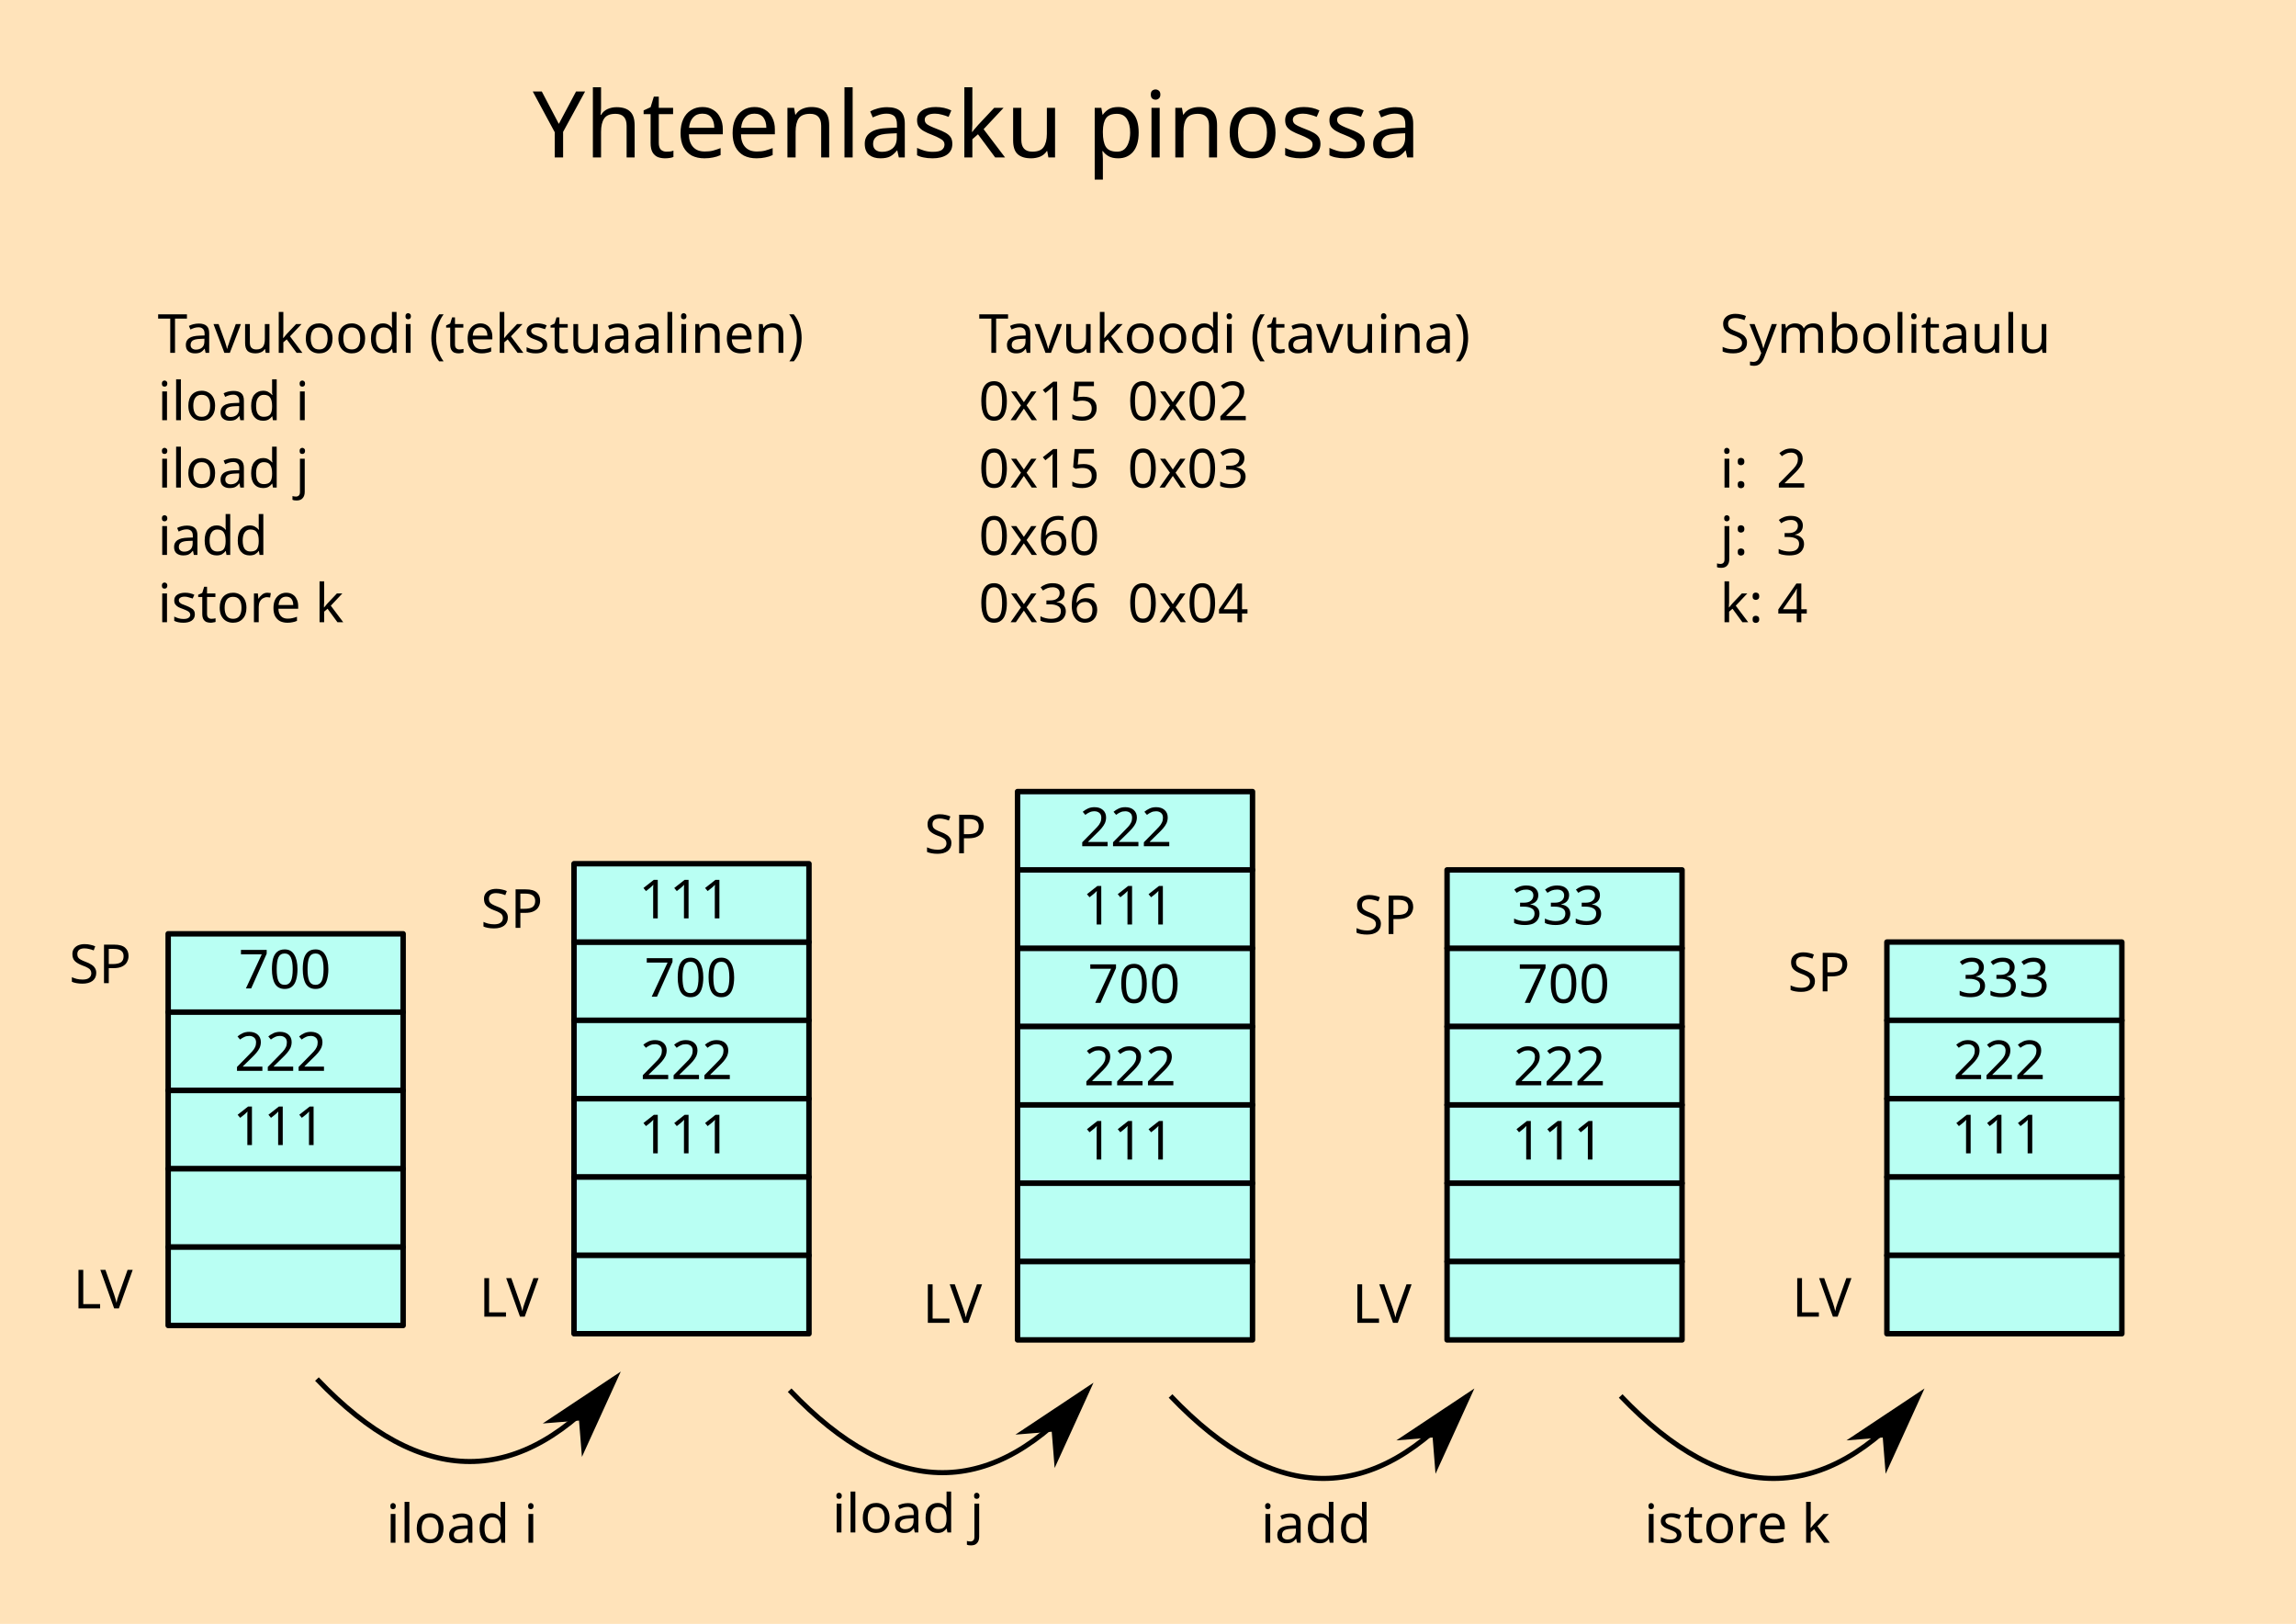
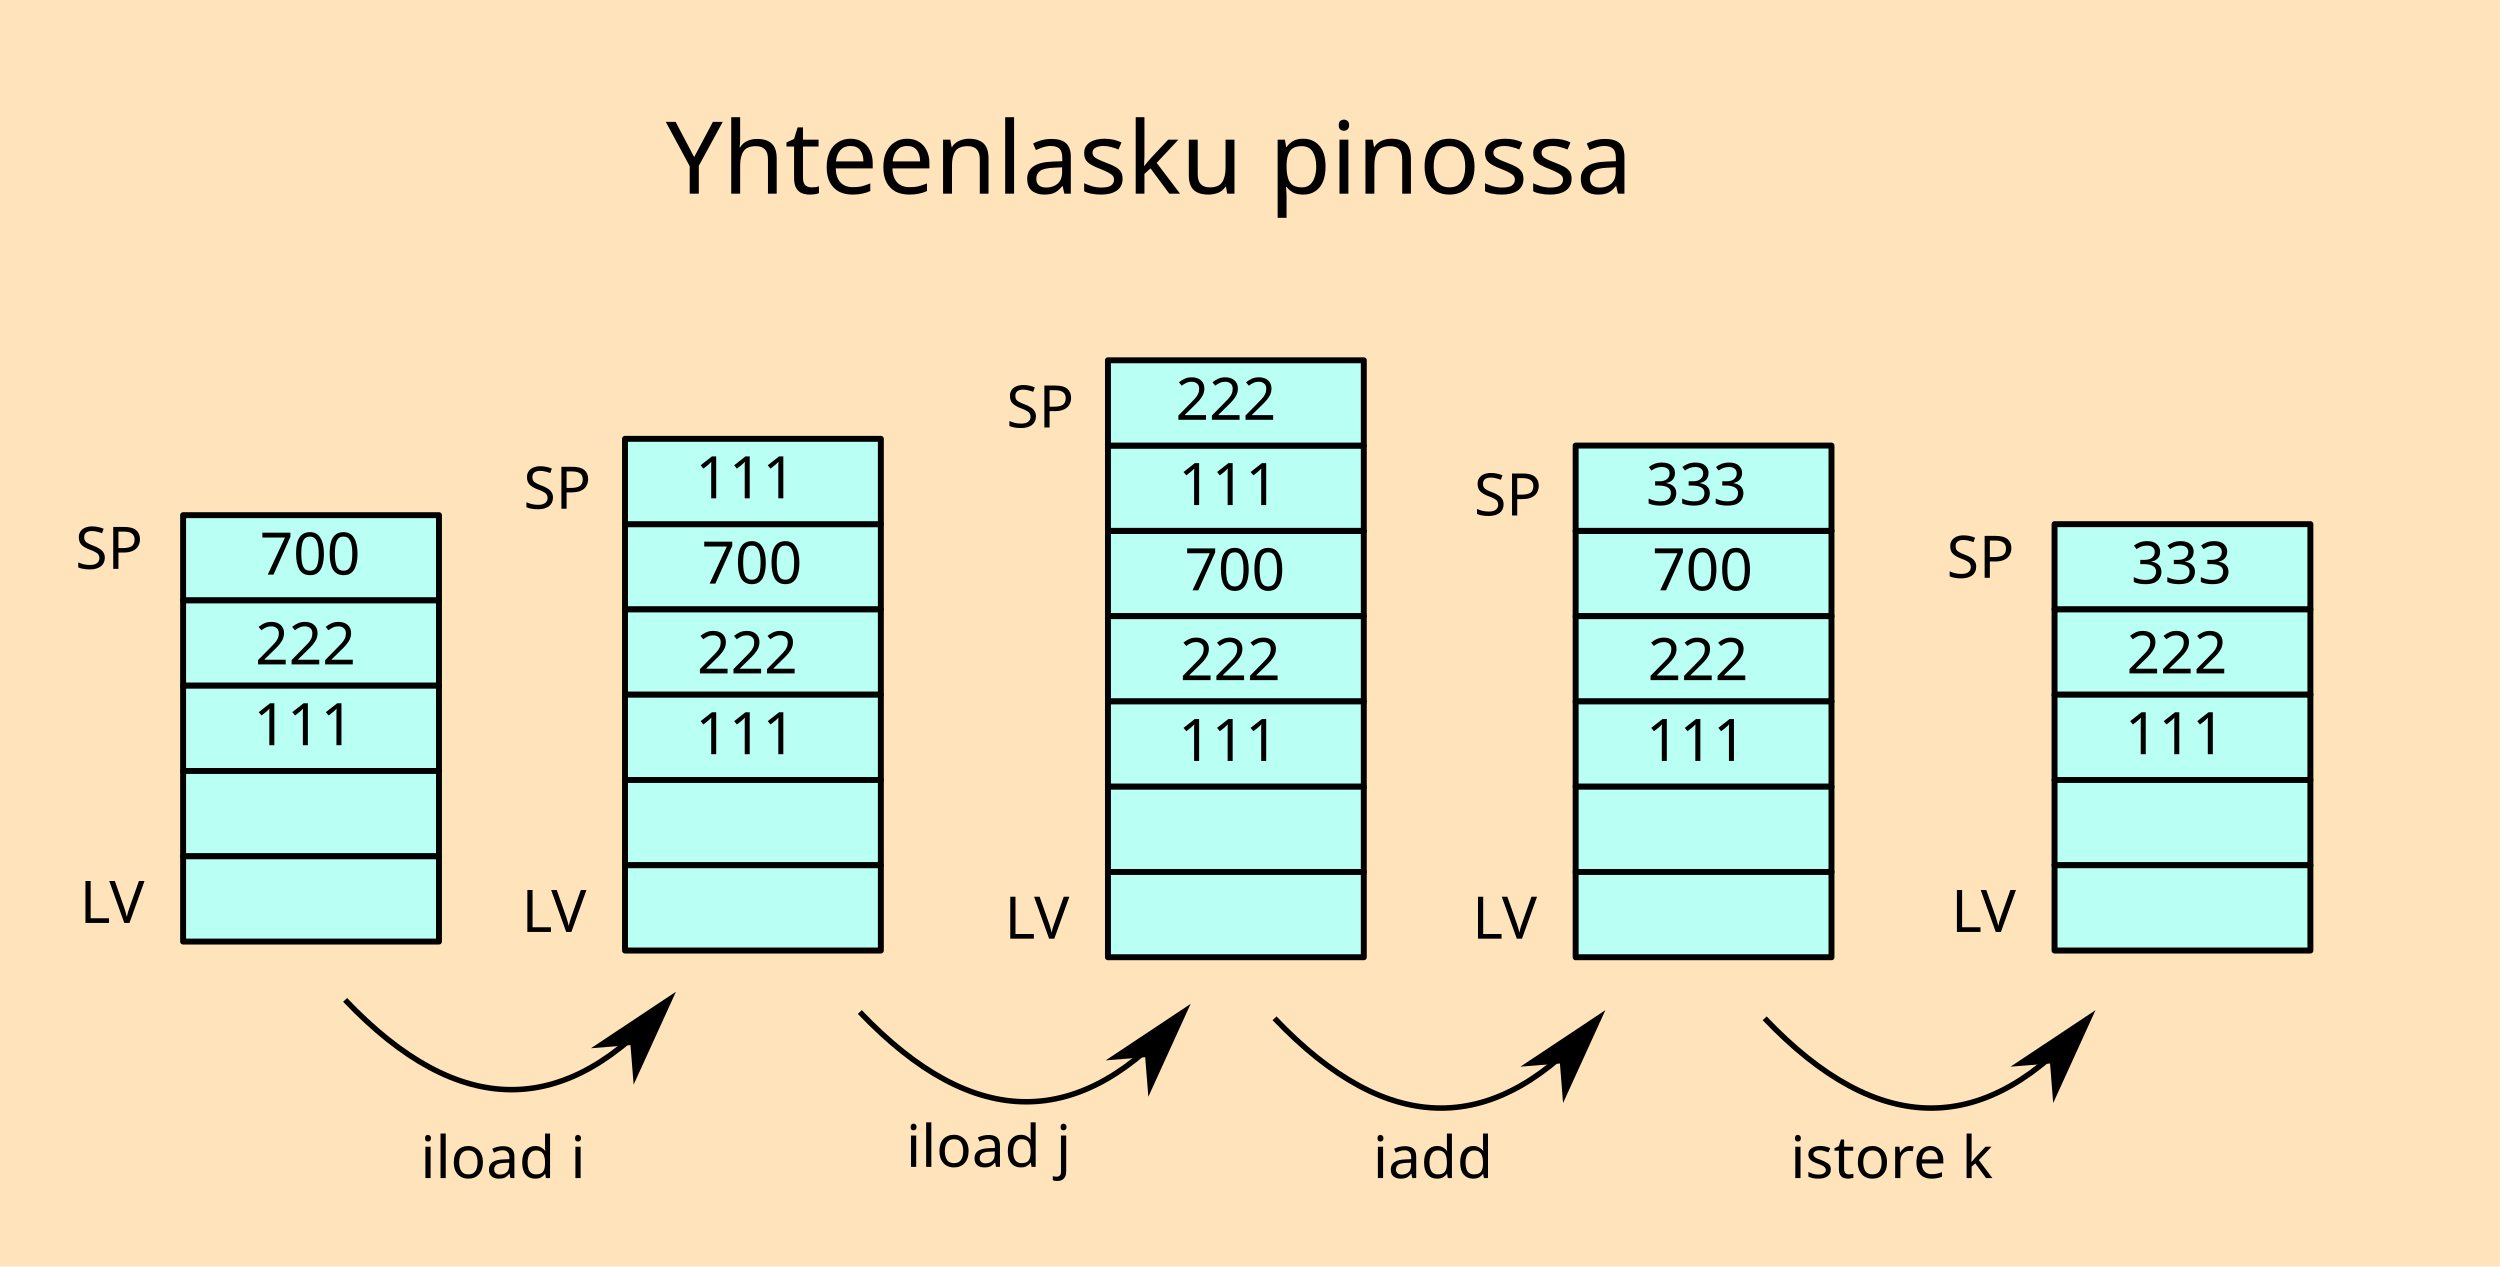
- <svg xmlns="http://www.w3.org/2000/svg" id="svg1071" version="1.1" viewBox="0 0 210.533 148.881" height="148.881mm" width="210.533mm">
+ <svg xmlns="http://www.w3.org/2000/svg" id="svg1071" version="1.1" viewBox="0 0 210.533 106.653" height="106.653mm" width="210.533mm">
  <defs id="defs1065">
    <marker style="overflow:visible" id="marker7990-6" refX="0" refY="0" orient="auto">
      <path transform="matrix(-0.8,0,0,-0.8,-10,0)" style="fill:#000000;fill-opacity:1;fill-rule:evenodd;stroke:#000000;stroke-width:1pt;stroke-opacity:1" d="M 0,0 5,-5 -12.5,0 5,5 Z" id="path7988-7" />
    </marker>
    <marker style="overflow:visible" id="marker7990-6-2" refX="0" refY="0" orient="auto">
      <path transform="matrix(-0.8,0,0,-0.8,-10,0)" style="fill:#000000;fill-opacity:1;fill-rule:evenodd;stroke:#000000;stroke-width:1pt;stroke-opacity:1" d="M 0,0 5,-5 -12.5,0 5,5 Z" id="path7988-7-6" />
    </marker>
    <marker style="overflow:visible" id="marker7990-6-3" refX="0" refY="0" orient="auto">
      <path transform="matrix(-0.8,0,0,-0.8,-10,0)" style="fill:#000000;fill-opacity:1;fill-rule:evenodd;stroke:#000000;stroke-width:1pt;stroke-opacity:1" d="M 0,0 5,-5 -12.5,0 5,5 Z" id="path7988-7-1" />
    </marker>
    <marker style="overflow:visible" id="marker7990-6-26" refX="0" refY="0" orient="auto">
      <path transform="matrix(-0.8,0,0,-0.8,-10,0)" style="fill:#000000;fill-opacity:1;fill-rule:evenodd;stroke:#000000;stroke-width:1pt;stroke-opacity:1" d="M 0,0 5,-5 -12.5,0 5,5 Z" id="path7988-7-7" />
    </marker>
  </defs>
-   <g transform="translate(-0.3779762,-7.470239)" id="layer1">
-     <rect y="7.47" x="0.378" height="148.881" width="210.533" id="rect8335" style="opacity:0.98;fill:#ffe2b9;fill-opacity:1;stroke:none;stroke-width:0.565;stroke-linecap:round;stroke-linejoin:round;stroke-miterlimit:4;stroke-dasharray:2.26, 4.52;stroke-dashoffset:21.354;stroke-opacity:1" />
-     <text id="text5433-7-7" y="21.907" x="49.229" style="font-style:normal;font-variant:normal;font-weight:normal;font-stretch:normal;font-size:8.467px;line-height:1.25;font-family:sans-serif;-inkscape-font-specification:'sans-serif, Normal';font-variant-ligatures:normal;font-variant-caps:normal;font-variant-numeric:normal;font-feature-settings:normal;text-align:start;letter-spacing:0px;word-spacing:0px;writing-mode:lr-tb;text-anchor:start;fill:#000000;fill-opacity:1;stroke:none;stroke-width:0.265" xml:space="preserve">
-       <tspan y="21.907" x="49.229" id="tspan5355">Yhteenlasku pinossa</tspan>
-     </text>
-     <text id="text5433-7-6-54-5-1-7-8-6" y="39.82" x="14.831" style="font-style:normal;font-variant:normal;font-weight:normal;font-stretch:normal;font-size:4.939px;line-height:1.25;font-family:sans-serif;-inkscape-font-specification:'sans-serif, Normal';font-variant-ligatures:normal;font-variant-caps:normal;font-variant-numeric:normal;font-feature-settings:normal;text-align:start;letter-spacing:0px;word-spacing:0px;writing-mode:lr-tb;text-anchor:start;fill:#000000;fill-opacity:1;stroke:none;stroke-width:0.265" xml:space="preserve">
-       <tspan y="39.82" x="14.831" id="tspan8315">Tavukoodi (tekstuaalinen)</tspan>
-       <tspan y="45.994" x="14.831" id="tspan8317">iload i</tspan>
-       <tspan y="52.168" x="14.831" id="tspan8319">iload j</tspan>
-       <tspan y="58.341" x="14.831" id="tspan8321">iadd</tspan>
-       <tspan y="64.515" x="14.831" id="tspan8323">istore k</tspan>
+   <g transform="translate(-0.3779762,-49.69883)" id="layer1">
+     <rect y="49.699" x="0.378" height="106.653" width="210.533" id="rect8335" style="opacity:0.98;fill:#ffe2b9;fill-opacity:1;stroke:none;stroke-width:0.565;stroke-linecap:round;stroke-linejoin:round;stroke-miterlimit:4;stroke-dasharray:2.26, 4.52;stroke-dashoffset:21.354;stroke-opacity:1" />
+     <text id="text5433-7-7" y="66.007" x="56.446" style="font-style:normal;font-variant:normal;font-weight:normal;font-stretch:normal;font-size:8.467px;line-height:1.25;font-family:sans-serif;-inkscape-font-specification:'sans-serif, Normal';font-variant-ligatures:normal;font-variant-caps:normal;font-variant-numeric:normal;font-feature-settings:normal;text-align:start;letter-spacing:0px;word-spacing:0px;writing-mode:lr-tb;text-anchor:start;fill:#000000;fill-opacity:1;stroke:none;stroke-width:0.265" xml:space="preserve">
+       <tspan y="66.007" x="56.446" id="tspan5355">Yhteenlasku pinossa</tspan>
    </text>
    <rect y="93.082" x="15.799" height="7.182" width="21.545" id="rect13466" style="opacity:1;fill:#b9fff3;fill-opacity:1;stroke:#000000;stroke-width:0.5;stroke-linecap:round;stroke-linejoin:round;stroke-miterlimit:4;stroke-dasharray:none;stroke-dashoffset:0;stroke-opacity:1" />
-     <text id="text5433-7-6-54-5-1-7-8-6-2" y="39.82" x="158.086" style="font-style:normal;font-variant:normal;font-weight:normal;font-stretch:normal;font-size:4.939px;line-height:1.25;font-family:sans-serif;-inkscape-font-specification:'sans-serif, Normal';font-variant-ligatures:normal;font-variant-caps:normal;font-variant-numeric:normal;font-feature-settings:normal;text-align:start;letter-spacing:0px;word-spacing:0px;writing-mode:lr-tb;text-anchor:start;fill:#000000;fill-opacity:1;stroke:none;stroke-width:0.265" xml:space="preserve">
-       <tspan y="39.82" x="158.086" id="tspan964">Symbolitaulu</tspan>
-       <tspan y="45.994" x="158.086" id="tspan966" />
-       <tspan y="52.168" x="158.086" id="tspan968">i:  2</tspan>
-       <tspan y="58.341" x="158.086" id="tspan970">j:  3</tspan>
-       <tspan y="64.515" x="158.086" id="tspan972">k: 4</tspan>
-     </text>
    <rect y="100.263" x="15.799" height="7.182" width="21.545" id="rect13466-9" style="opacity:1;fill:#b9fff3;fill-opacity:1;stroke:#000000;stroke-width:0.5;stroke-linecap:round;stroke-linejoin:round;stroke-miterlimit:4;stroke-dasharray:none;stroke-dashoffset:0;stroke-opacity:1" />
    <rect y="107.445" x="15.799" height="7.182" width="21.545" id="rect13466-7" style="opacity:1;fill:#b9fff3;fill-opacity:1;stroke:#000000;stroke-width:0.5;stroke-linecap:round;stroke-linejoin:round;stroke-miterlimit:4;stroke-dasharray:none;stroke-dashoffset:0;stroke-opacity:1" />
    <text id="text5433-7-6-54-5-1-7-8-6-2-4" y="97.604" x="6.719" style="font-style:normal;font-variant:normal;font-weight:normal;font-stretch:normal;font-size:4.939px;line-height:1.25;font-family:sans-serif;-inkscape-font-specification:'sans-serif, Normal';font-variant-ligatures:normal;font-variant-caps:normal;font-variant-numeric:normal;font-feature-settings:normal;text-align:start;letter-spacing:0px;word-spacing:0px;writing-mode:lr-tb;text-anchor:start;fill:#000000;fill-opacity:1;stroke:none;stroke-width:0.265" xml:space="preserve">
      <tspan y="97.604" x="6.719" id="tspan5500">SP</tspan>
    </text>
    <text id="text5433-7-6-54-5-1-7-8-6-2-4-8" y="127.421" x="7.091" style="font-style:normal;font-variant:normal;font-weight:normal;font-stretch:normal;font-size:4.939px;line-height:1.25;font-family:sans-serif;-inkscape-font-specification:'sans-serif, Normal';font-variant-ligatures:normal;font-variant-caps:normal;font-variant-numeric:normal;font-feature-settings:normal;text-align:start;letter-spacing:0px;word-spacing:0px;writing-mode:lr-tb;text-anchor:start;fill:#000000;fill-opacity:1;stroke:none;stroke-width:0.265" xml:space="preserve">
      <tspan y="127.421" x="7.091" id="tspan5520">LV</tspan>
    </text>
    <text id="text5433-7-6-54-5-1-7-8-6-2-4-8-9" y="112.453" x="21.729" style="font-style:normal;font-variant:normal;font-weight:normal;font-stretch:normal;font-size:4.939px;line-height:1.25;font-family:sans-serif;-inkscape-font-specification:'sans-serif, Normal';font-variant-ligatures:normal;font-variant-caps:normal;font-variant-numeric:normal;font-feature-settings:normal;text-align:start;letter-spacing:0px;word-spacing:0px;writing-mode:lr-tb;text-anchor:start;fill:#000000;fill-opacity:1;stroke:none;stroke-width:0.265" xml:space="preserve">
      <tspan y="112.453" x="21.729" id="tspan5604">111</tspan>
    </text>
    <text id="text5433-7-6-54-5-1-7-8-6-2-4-8-9-7" y="98.089" x="22.252" style="font-style:normal;font-variant:normal;font-weight:normal;font-stretch:normal;font-size:4.939px;line-height:1.25;font-family:sans-serif;-inkscape-font-specification:'sans-serif, Normal';font-variant-ligatures:normal;font-variant-caps:normal;font-variant-numeric:normal;font-feature-settings:normal;text-align:start;letter-spacing:0px;word-spacing:0px;writing-mode:lr-tb;text-anchor:start;fill:#000000;fill-opacity:1;stroke:none;stroke-width:0.265" xml:space="preserve">
      <tspan y="98.089" x="22.252" id="tspan5600">700</tspan>
    </text>
    <text id="text5433-7-6-54-5-1-7-8-6-2-4-8-9-56" y="105.648" x="21.874" style="font-style:normal;font-variant:normal;font-weight:normal;font-stretch:normal;font-size:4.939px;line-height:1.25;font-family:sans-serif;-inkscape-font-specification:'sans-serif, Normal';font-variant-ligatures:normal;font-variant-caps:normal;font-variant-numeric:normal;font-feature-settings:normal;text-align:start;letter-spacing:0px;word-spacing:0px;writing-mode:lr-tb;text-anchor:start;fill:#000000;fill-opacity:1;stroke:none;stroke-width:0.265" xml:space="preserve">
      <tspan y="105.648" x="21.874" id="tspan5602">222</tspan>
    </text>
    <text id="text5433-7-6-54-5-1-7-8-6-2-4-8-9-75-5" y="148.91" x="35.783" style="font-style:normal;font-variant:normal;font-weight:normal;font-stretch:normal;font-size:4.939px;line-height:1.25;font-family:sans-serif;-inkscape-font-specification:'sans-serif, Normal';font-variant-ligatures:normal;font-variant-caps:normal;font-variant-numeric:normal;font-feature-settings:normal;text-align:start;letter-spacing:0px;word-spacing:0px;writing-mode:lr-tb;text-anchor:start;fill:#000000;fill-opacity:1;stroke:none;stroke-width:0.265" xml:space="preserve">
      <tspan y="148.91" x="35.783" id="tspan5799">iload i</tspan>
    </text>
    <rect y="93.838" x="53.012" height="7.182" width="21.545" id="rect13466-6" style="opacity:1;fill:#b9fff3;fill-opacity:1;stroke:#000000;stroke-width:0.5;stroke-linecap:round;stroke-linejoin:round;stroke-miterlimit:4;stroke-dasharray:none;stroke-dashoffset:0;stroke-opacity:1" />
    <rect y="101.019" x="53.012" height="7.182" width="21.545" id="rect13466-9-5" style="opacity:1;fill:#b9fff3;fill-opacity:1;stroke:#000000;stroke-width:0.5;stroke-linecap:round;stroke-linejoin:round;stroke-miterlimit:4;stroke-dasharray:none;stroke-dashoffset:0;stroke-opacity:1" />
    <rect y="108.201" x="53.012" height="7.182" width="21.545" id="rect13466-7-4" style="opacity:1;fill:#b9fff3;fill-opacity:1;stroke:#000000;stroke-width:0.5;stroke-linecap:round;stroke-linejoin:round;stroke-miterlimit:4;stroke-dasharray:none;stroke-dashoffset:0;stroke-opacity:1" />
    <text id="text5433-7-6-54-5-1-7-8-6-2-4-88" y="92.539" x="44.461" style="font-style:normal;font-variant:normal;font-weight:normal;font-stretch:normal;font-size:4.939px;line-height:1.25;font-family:sans-serif;-inkscape-font-specification:'sans-serif, Normal';font-variant-ligatures:normal;font-variant-caps:normal;font-variant-numeric:normal;font-feature-settings:normal;text-align:start;letter-spacing:0px;word-spacing:0px;writing-mode:lr-tb;text-anchor:start;fill:#000000;fill-opacity:1;stroke:none;stroke-width:0.265" xml:space="preserve">
      <tspan y="92.539" x="44.461" id="tspan5500-9" style="stroke-width:0.265">SP</tspan>
    </text>
    <text id="text5433-7-6-54-5-1-7-8-6-2-4-8-9-1" y="113.209" x="58.942" style="font-style:normal;font-variant:normal;font-weight:normal;font-stretch:normal;font-size:4.939px;line-height:1.25;font-family:sans-serif;-inkscape-font-specification:'sans-serif, Normal';font-variant-ligatures:normal;font-variant-caps:normal;font-variant-numeric:normal;font-feature-settings:normal;text-align:start;letter-spacing:0px;word-spacing:0px;writing-mode:lr-tb;text-anchor:start;fill:#000000;fill-opacity:1;stroke:none;stroke-width:0.265" xml:space="preserve">
      <tspan y="113.209" x="58.942" id="tspan5604-3" style="stroke-width:0.265">111</tspan>
    </text>
    <text id="text5433-7-6-54-5-1-7-8-6-2-4-8-9-7-7" y="98.845" x="59.465" style="font-style:normal;font-variant:normal;font-weight:normal;font-stretch:normal;font-size:4.939px;line-height:1.25;font-family:sans-serif;-inkscape-font-specification:'sans-serif, Normal';font-variant-ligatures:normal;font-variant-caps:normal;font-variant-numeric:normal;font-feature-settings:normal;text-align:start;letter-spacing:0px;word-spacing:0px;writing-mode:lr-tb;text-anchor:start;fill:#000000;fill-opacity:1;stroke:none;stroke-width:0.265" xml:space="preserve">
      <tspan y="98.845" x="59.465" id="tspan5600-8" style="stroke-width:0.265">700</tspan>
    </text>
    <text id="text5433-7-6-54-5-1-7-8-6-2-4-8-9-56-4" y="106.404" x="59.087" style="font-style:normal;font-variant:normal;font-weight:normal;font-stretch:normal;font-size:4.939px;line-height:1.25;font-family:sans-serif;-inkscape-font-specification:'sans-serif, Normal';font-variant-ligatures:normal;font-variant-caps:normal;font-variant-numeric:normal;font-feature-settings:normal;text-align:start;letter-spacing:0px;word-spacing:0px;writing-mode:lr-tb;text-anchor:start;fill:#000000;fill-opacity:1;stroke:none;stroke-width:0.265" xml:space="preserve">
      <tspan y="106.404" x="59.087" id="tspan5602-3" style="stroke-width:0.265">222</tspan>
    </text>
    <rect y="86.656" x="53.012" height="7.182" width="21.545" id="rect13466-7-4-4" style="opacity:1;fill:#b9fff3;fill-opacity:1;stroke:#000000;stroke-width:0.5;stroke-linecap:round;stroke-linejoin:round;stroke-miterlimit:4;stroke-dasharray:none;stroke-dashoffset:0;stroke-opacity:1" />
    <text id="text5433-7-6-54-5-1-7-8-6-2-4-8-9-1-3" y="91.664" x="58.942" style="font-style:normal;font-variant:normal;font-weight:normal;font-stretch:normal;font-size:4.939px;line-height:1.25;font-family:sans-serif;-inkscape-font-specification:'sans-serif, Normal';font-variant-ligatures:normal;font-variant-caps:normal;font-variant-numeric:normal;font-feature-settings:normal;text-align:start;letter-spacing:0px;word-spacing:0px;writing-mode:lr-tb;text-anchor:start;fill:#000000;fill-opacity:1;stroke:none;stroke-width:0.265" xml:space="preserve">
      <tspan y="91.664" x="58.942" id="tspan5604-3-7" style="stroke-width:0.265">111</tspan>
    </text>
    <rect y="94.405" x="93.682" height="7.182" width="21.545" id="rect13466-6-7" style="opacity:1;fill:#b9fff3;fill-opacity:1;stroke:#000000;stroke-width:0.5;stroke-linecap:round;stroke-linejoin:round;stroke-miterlimit:4;stroke-dasharray:none;stroke-dashoffset:0;stroke-opacity:1" />
    <rect y="101.586" x="93.682" height="7.182" width="21.545" id="rect13466-9-5-7" style="opacity:1;fill:#b9fff3;fill-opacity:1;stroke:#000000;stroke-width:0.5;stroke-linecap:round;stroke-linejoin:round;stroke-miterlimit:4;stroke-dasharray:none;stroke-dashoffset:0;stroke-opacity:1" />
    <rect y="108.768" x="93.682" height="7.182" width="21.545" id="rect13466-7-4-1" style="opacity:1;fill:#b9fff3;fill-opacity:1;stroke:#000000;stroke-width:0.5;stroke-linecap:round;stroke-linejoin:round;stroke-miterlimit:4;stroke-dasharray:none;stroke-dashoffset:0;stroke-opacity:1" />
    <text id="text5433-7-6-54-5-1-7-8-6-2-4-88-8" y="85.698" x="85.131" style="font-style:normal;font-variant:normal;font-weight:normal;font-stretch:normal;font-size:4.939px;line-height:1.25;font-family:sans-serif;-inkscape-font-specification:'sans-serif, Normal';font-variant-ligatures:normal;font-variant-caps:normal;font-variant-numeric:normal;font-feature-settings:normal;text-align:start;letter-spacing:0px;word-spacing:0px;writing-mode:lr-tb;text-anchor:start;fill:#000000;fill-opacity:1;stroke:none;stroke-width:0.265" xml:space="preserve">
      <tspan y="85.698" x="85.131" id="tspan5500-9-4" style="stroke-width:0.265">SP</tspan>
    </text>
    <text id="text5433-7-6-54-5-1-7-8-6-2-4-8-9-1-5" y="113.776" x="99.611" style="font-style:normal;font-variant:normal;font-weight:normal;font-stretch:normal;font-size:4.939px;line-height:1.25;font-family:sans-serif;-inkscape-font-specification:'sans-serif, Normal';font-variant-ligatures:normal;font-variant-caps:normal;font-variant-numeric:normal;font-feature-settings:normal;text-align:start;letter-spacing:0px;word-spacing:0px;writing-mode:lr-tb;text-anchor:start;fill:#000000;fill-opacity:1;stroke:none;stroke-width:0.265" xml:space="preserve">
      <tspan y="113.776" x="99.611" id="tspan5604-3-9" style="stroke-width:0.265">111</tspan>
    </text>
    <text id="text5433-7-6-54-5-1-7-8-6-2-4-8-9-7-7-2" y="99.412" x="100.134" style="font-style:normal;font-variant:normal;font-weight:normal;font-stretch:normal;font-size:4.939px;line-height:1.25;font-family:sans-serif;-inkscape-font-specification:'sans-serif, Normal';font-variant-ligatures:normal;font-variant-caps:normal;font-variant-numeric:normal;font-feature-settings:normal;text-align:start;letter-spacing:0px;word-spacing:0px;writing-mode:lr-tb;text-anchor:start;fill:#000000;fill-opacity:1;stroke:none;stroke-width:0.265" xml:space="preserve">
      <tspan y="99.412" x="100.134" id="tspan5600-8-5" style="stroke-width:0.265">700</tspan>
    </text>
    <text id="text5433-7-6-54-5-1-7-8-6-2-4-8-9-56-4-2" y="106.971" x="99.756" style="font-style:normal;font-variant:normal;font-weight:normal;font-stretch:normal;font-size:4.939px;line-height:1.25;font-family:sans-serif;-inkscape-font-specification:'sans-serif, Normal';font-variant-ligatures:normal;font-variant-caps:normal;font-variant-numeric:normal;font-feature-settings:normal;text-align:start;letter-spacing:0px;word-spacing:0px;writing-mode:lr-tb;text-anchor:start;fill:#000000;fill-opacity:1;stroke:none;stroke-width:0.265" xml:space="preserve">
      <tspan y="106.971" x="99.756" id="tspan5602-3-6" style="stroke-width:0.265">222</tspan>
    </text>
    <rect y="87.223" x="93.682" height="7.182" width="21.545" id="rect13466-7-4-4-3" style="opacity:1;fill:#b9fff3;fill-opacity:1;stroke:#000000;stroke-width:0.5;stroke-linecap:round;stroke-linejoin:round;stroke-miterlimit:4;stroke-dasharray:none;stroke-dashoffset:0;stroke-opacity:1" />
    <text id="text5433-7-6-54-5-1-7-8-6-2-4-8-9-1-3-1" y="92.231" x="99.611" style="font-style:normal;font-variant:normal;font-weight:normal;font-stretch:normal;font-size:4.939px;line-height:1.25;font-family:sans-serif;-inkscape-font-specification:'sans-serif, Normal';font-variant-ligatures:normal;font-variant-caps:normal;font-variant-numeric:normal;font-feature-settings:normal;text-align:start;letter-spacing:0px;word-spacing:0px;writing-mode:lr-tb;text-anchor:start;fill:#000000;fill-opacity:1;stroke:none;stroke-width:0.265" xml:space="preserve">
      <tspan y="92.231" x="99.611" id="tspan5604-3-7-3" style="stroke-width:0.265">111</tspan>
    </text>
    <rect y="80.042" x="93.682" height="7.182" width="21.545" id="rect13466-7-4-1-8" style="opacity:1;fill:#b9fff3;fill-opacity:1;stroke:#000000;stroke-width:0.5;stroke-linecap:round;stroke-linejoin:round;stroke-miterlimit:4;stroke-dasharray:none;stroke-dashoffset:0;stroke-opacity:1" />
    <text id="text5433-7-6-54-5-1-7-8-6-2-4-8-9-56-4-2-7" y="85.049" x="99.378" style="font-style:normal;font-variant:normal;font-weight:normal;font-stretch:normal;font-size:4.939px;line-height:1.25;font-family:sans-serif;-inkscape-font-specification:'sans-serif, Normal';font-variant-ligatures:normal;font-variant-caps:normal;font-variant-numeric:normal;font-feature-settings:normal;text-align:start;letter-spacing:0px;word-spacing:0px;writing-mode:lr-tb;text-anchor:start;fill:#000000;fill-opacity:1;stroke:none;stroke-width:0.265" xml:space="preserve">
      <tspan y="85.049" x="99.378" id="tspan5602-3-6-6" style="stroke-width:0.265">222</tspan>
    </text>
    <text id="text5433-7-6-54-5-1-7-8-6-2-4-8-9-75-5-7" y="147.964" x="76.674" style="font-style:normal;font-variant:normal;font-weight:normal;font-stretch:normal;font-size:4.939px;line-height:1.25;font-family:sans-serif;-inkscape-font-specification:'sans-serif, Normal';font-variant-ligatures:normal;font-variant-caps:normal;font-variant-numeric:normal;font-feature-settings:normal;text-align:start;letter-spacing:0px;word-spacing:0px;writing-mode:lr-tb;text-anchor:start;fill:#000000;fill-opacity:1;stroke:none;stroke-width:0.265" xml:space="preserve">
      <tspan y="147.964" x="76.674" id="tspan5797">iload j</tspan>
    </text>
    <rect y="94.405" x="133.068" height="7.182" width="21.545" id="rect13466-6-4" style="opacity:1;fill:#b9fff3;fill-opacity:1;stroke:#000000;stroke-width:0.5;stroke-linecap:round;stroke-linejoin:round;stroke-miterlimit:4;stroke-dasharray:none;stroke-dashoffset:0;stroke-opacity:1" />
    <rect y="101.586" x="133.068" height="7.182" width="21.545" id="rect13466-9-5-4" style="opacity:1;fill:#b9fff3;fill-opacity:1;stroke:#000000;stroke-width:0.5;stroke-linecap:round;stroke-linejoin:round;stroke-miterlimit:4;stroke-dasharray:none;stroke-dashoffset:0;stroke-opacity:1" />
    <rect y="108.768" x="133.068" height="7.182" width="21.545" id="rect13466-7-4-0" style="opacity:1;fill:#b9fff3;fill-opacity:1;stroke:#000000;stroke-width:0.5;stroke-linecap:round;stroke-linejoin:round;stroke-miterlimit:4;stroke-dasharray:none;stroke-dashoffset:0;stroke-opacity:1" />
    <text id="text5433-7-6-54-5-1-7-8-6-2-4-88-82" y="93.106" x="124.517" style="font-style:normal;font-variant:normal;font-weight:normal;font-stretch:normal;font-size:4.939px;line-height:1.25;font-family:sans-serif;-inkscape-font-specification:'sans-serif, Normal';font-variant-ligatures:normal;font-variant-caps:normal;font-variant-numeric:normal;font-feature-settings:normal;text-align:start;letter-spacing:0px;word-spacing:0px;writing-mode:lr-tb;text-anchor:start;fill:#000000;fill-opacity:1;stroke:none;stroke-width:0.265" xml:space="preserve">
      <tspan y="93.106" x="124.517" id="tspan5500-9-3" style="stroke-width:0.265">SP</tspan>
    </text>
    <text id="text5433-7-6-54-5-1-7-8-6-2-4-8-9-1-4" y="113.776" x="138.997" style="font-style:normal;font-variant:normal;font-weight:normal;font-stretch:normal;font-size:4.939px;line-height:1.25;font-family:sans-serif;-inkscape-font-specification:'sans-serif, Normal';font-variant-ligatures:normal;font-variant-caps:normal;font-variant-numeric:normal;font-feature-settings:normal;text-align:start;letter-spacing:0px;word-spacing:0px;writing-mode:lr-tb;text-anchor:start;fill:#000000;fill-opacity:1;stroke:none;stroke-width:0.265" xml:space="preserve">
      <tspan y="113.776" x="138.997" id="tspan5604-3-6" style="stroke-width:0.265">111</tspan>
    </text>
    <text id="text5433-7-6-54-5-1-7-8-6-2-4-8-9-7-7-25" y="99.412" x="139.52" style="font-style:normal;font-variant:normal;font-weight:normal;font-stretch:normal;font-size:4.939px;line-height:1.25;font-family:sans-serif;-inkscape-font-specification:'sans-serif, Normal';font-variant-ligatures:normal;font-variant-caps:normal;font-variant-numeric:normal;font-feature-settings:normal;text-align:start;letter-spacing:0px;word-spacing:0px;writing-mode:lr-tb;text-anchor:start;fill:#000000;fill-opacity:1;stroke:none;stroke-width:0.265" xml:space="preserve">
      <tspan y="99.412" x="139.52" id="tspan5600-8-7" style="stroke-width:0.265">700</tspan>
    </text>
    <text id="text5433-7-6-54-5-1-7-8-6-2-4-8-9-56-4-8" y="106.971" x="139.142" style="font-style:normal;font-variant:normal;font-weight:normal;font-stretch:normal;font-size:4.939px;line-height:1.25;font-family:sans-serif;-inkscape-font-specification:'sans-serif, Normal';font-variant-ligatures:normal;font-variant-caps:normal;font-variant-numeric:normal;font-feature-settings:normal;text-align:start;letter-spacing:0px;word-spacing:0px;writing-mode:lr-tb;text-anchor:start;fill:#000000;fill-opacity:1;stroke:none;stroke-width:0.265" xml:space="preserve">
      <tspan y="106.971" x="139.142" id="tspan5602-3-1" style="stroke-width:0.265">222</tspan>
    </text>
    <rect y="87.223" x="133.068" height="7.182" width="21.545" id="rect13466-7-4-4-2" style="opacity:1;fill:#b9fff3;fill-opacity:1;stroke:#000000;stroke-width:0.5;stroke-linecap:round;stroke-linejoin:round;stroke-miterlimit:4;stroke-dasharray:none;stroke-dashoffset:0;stroke-opacity:1" />
    <text id="text5433-7-6-54-5-1-7-8-6-2-4-8-9-1-3-8" y="92.231" x="138.997" style="font-style:normal;font-variant:normal;font-weight:normal;font-stretch:normal;font-size:4.939px;line-height:1.25;font-family:sans-serif;-inkscape-font-specification:'sans-serif, Normal';font-variant-ligatures:normal;font-variant-caps:normal;font-variant-numeric:normal;font-feature-settings:normal;text-align:start;letter-spacing:0px;word-spacing:0px;writing-mode:lr-tb;text-anchor:start;fill:#000000;fill-opacity:1;stroke:none;stroke-width:0.265" xml:space="preserve">
      <tspan y="92.231" x="138.997" id="tspan5861">333</tspan>
    </text>
    <rect y="93.838" x="173.398" height="7.182" width="21.545" id="rect13466-99" style="opacity:1;fill:#b9fff3;fill-opacity:1;stroke:#000000;stroke-width:0.5;stroke-linecap:round;stroke-linejoin:round;stroke-miterlimit:4;stroke-dasharray:none;stroke-dashoffset:0;stroke-opacity:1" />
    <rect y="101.019" x="173.398" height="7.182" width="21.545" id="rect13466-9-3" style="opacity:1;fill:#b9fff3;fill-opacity:1;stroke:#000000;stroke-width:0.5;stroke-linecap:round;stroke-linejoin:round;stroke-miterlimit:4;stroke-dasharray:none;stroke-dashoffset:0;stroke-opacity:1" />
    <rect y="108.201" x="173.398" height="7.182" width="21.545" id="rect13466-7-6" style="opacity:1;fill:#b9fff3;fill-opacity:1;stroke:#000000;stroke-width:0.5;stroke-linecap:round;stroke-linejoin:round;stroke-miterlimit:4;stroke-dasharray:none;stroke-dashoffset:0;stroke-opacity:1" />
    <text id="text5433-7-6-54-5-1-7-8-6-2-4-1" y="98.36" x="164.318" style="font-style:normal;font-variant:normal;font-weight:normal;font-stretch:normal;font-size:4.939px;line-height:1.25;font-family:sans-serif;-inkscape-font-specification:'sans-serif, Normal';font-variant-ligatures:normal;font-variant-caps:normal;font-variant-numeric:normal;font-feature-settings:normal;text-align:start;letter-spacing:0px;word-spacing:0px;writing-mode:lr-tb;text-anchor:start;fill:#000000;fill-opacity:1;stroke:none;stroke-width:0.265" xml:space="preserve">
      <tspan y="98.36" x="164.318" id="tspan5500-7" style="stroke-width:0.265">SP</tspan>
    </text>
    <text id="text5433-7-6-54-5-1-7-8-6-2-4-8-9-13" y="113.209" x="179.327" style="font-style:normal;font-variant:normal;font-weight:normal;font-stretch:normal;font-size:4.939px;line-height:1.25;font-family:sans-serif;-inkscape-font-specification:'sans-serif, Normal';font-variant-ligatures:normal;font-variant-caps:normal;font-variant-numeric:normal;font-feature-settings:normal;text-align:start;letter-spacing:0px;word-spacing:0px;writing-mode:lr-tb;text-anchor:start;fill:#000000;fill-opacity:1;stroke:none;stroke-width:0.265" xml:space="preserve">
      <tspan y="113.209" x="179.327" id="tspan5604-8" style="stroke-width:0.265">111</tspan>
    </text>
    <text id="text5433-7-6-54-5-1-7-8-6-2-4-8-9-7-6" y="98.845" x="179.85" style="font-style:normal;font-variant:normal;font-weight:normal;font-stretch:normal;font-size:4.939px;line-height:1.25;font-family:sans-serif;-inkscape-font-specification:'sans-serif, Normal';font-variant-ligatures:normal;font-variant-caps:normal;font-variant-numeric:normal;font-feature-settings:normal;text-align:start;letter-spacing:0px;word-spacing:0px;writing-mode:lr-tb;text-anchor:start;fill:#000000;fill-opacity:1;stroke:none;stroke-width:0.265" xml:space="preserve">
      <tspan y="98.845" x="179.85" id="tspan5914">333</tspan>
    </text>
    <text id="text5433-7-6-54-5-1-7-8-6-2-4-8-9-56-6" y="106.404" x="179.472" style="font-style:normal;font-variant:normal;font-weight:normal;font-stretch:normal;font-size:4.939px;line-height:1.25;font-family:sans-serif;-inkscape-font-specification:'sans-serif, Normal';font-variant-ligatures:normal;font-variant-caps:normal;font-variant-numeric:normal;font-feature-settings:normal;text-align:start;letter-spacing:0px;word-spacing:0px;writing-mode:lr-tb;text-anchor:start;fill:#000000;fill-opacity:1;stroke:none;stroke-width:0.265" xml:space="preserve">
      <tspan y="106.404" x="179.472" id="tspan5602-1" style="stroke-width:0.265">222</tspan>
    </text>
    <text id="text5433-7-6-54-5-1-7-8-6-2-4-8-9-75-5-7-7" y="148.91" x="115.992" style="font-style:normal;font-variant:normal;font-weight:normal;font-stretch:normal;font-size:4.939px;line-height:1.25;font-family:sans-serif;-inkscape-font-specification:'sans-serif, Normal';font-variant-ligatures:normal;font-variant-caps:normal;font-variant-numeric:normal;font-feature-settings:normal;text-align:start;letter-spacing:0px;word-spacing:0px;writing-mode:lr-tb;text-anchor:start;fill:#000000;fill-opacity:1;stroke:none;stroke-width:0.265" xml:space="preserve">
      <tspan y="148.91" x="115.992" id="tspan8337">iadd</tspan>
    </text>
    <text id="text5433-7-6-54-5-1-7-8-6-2-4-8-9-75-5-7-1" y="148.91" x="151.144" style="font-style:normal;font-variant:normal;font-weight:normal;font-stretch:normal;font-size:4.939px;line-height:1.25;font-family:sans-serif;-inkscape-font-specification:'sans-serif, Normal';font-variant-ligatures:normal;font-variant-caps:normal;font-variant-numeric:normal;font-feature-settings:normal;text-align:start;letter-spacing:0px;word-spacing:0px;writing-mode:lr-tb;text-anchor:start;fill:#000000;fill-opacity:1;stroke:none;stroke-width:0.265" xml:space="preserve">
      <tspan y="148.91" x="151.144" id="tspan5944">istore k</tspan>
    </text>
    <path id="path6514-8" d="m 29.44,133.903 c 9.596,10.079 18.688,10.079 27.276,0" style="fill:none;stroke:#000000;stroke-width:0.465;stroke-linecap:butt;stroke-linejoin:miter;stroke-miterlimit:4;stroke-dasharray:none;stroke-opacity:1;marker-end:url(#marker7990-6)" />
    <path id="path6514-8-5" d="m 72.785,134.924 c 9.596,10.079 18.688,10.079 27.276,0" style="fill:none;stroke:#000000;stroke-width:0.465;stroke-linecap:butt;stroke-linejoin:miter;stroke-miterlimit:4;stroke-dasharray:none;stroke-opacity:1;marker-end:url(#marker7990-6-2)" />
    <path id="path6514-8-3" d="m 107.711,135.454 c 9.596,10.079 18.688,10.079 27.276,0" style="fill:none;stroke:#000000;stroke-width:0.465;stroke-linecap:butt;stroke-linejoin:miter;stroke-miterlimit:4;stroke-dasharray:none;stroke-opacity:1;marker-end:url(#marker7990-6-3)" />
    <path id="path6514-8-7" d="m 148.986,135.454 c 9.596,10.079 18.688,10.079 27.276,0" style="fill:none;stroke:#000000;stroke-width:0.465;stroke-linecap:butt;stroke-linejoin:miter;stroke-miterlimit:4;stroke-dasharray:none;stroke-opacity:1;marker-end:url(#marker7990-6-26)" />
-     <text id="text5433-7-6-54-5-1-7-8-6-6" y="39.82" x="90.124" style="font-style:normal;font-variant:normal;font-weight:normal;font-stretch:normal;font-size:4.939px;line-height:1.25;font-family:sans-serif;-inkscape-font-specification:'sans-serif, Normal';font-variant-ligatures:normal;font-variant-caps:normal;font-variant-numeric:normal;font-feature-settings:normal;text-align:start;letter-spacing:0px;word-spacing:0px;writing-mode:lr-tb;text-anchor:start;fill:#000000;fill-opacity:1;stroke:none;stroke-width:0.265" xml:space="preserve">
-       <tspan y="39.82" x="90.124" id="tspan1197">Tavukoodi (tavuina)</tspan>
-       <tspan y="45.994" x="90.124" id="tspan1199">0x15  0x02</tspan>
-       <tspan y="52.168" x="90.124" id="tspan1201">0x15  0x03</tspan>
-       <tspan y="58.341" x="90.124" id="tspan1203">0x60</tspan>
-       <tspan y="64.515" x="90.124" id="tspan1205">0x36  0x04</tspan>
-     </text>
    <rect y="114.626" x="15.799" height="7.182" width="21.545" id="rect13466-7-8" style="opacity:1;fill:#b9fff3;fill-opacity:1;stroke:#000000;stroke-width:0.5;stroke-linecap:round;stroke-linejoin:round;stroke-miterlimit:4;stroke-dasharray:none;stroke-dashoffset:0;stroke-opacity:1" />
    <rect y="121.808" x="15.799" height="7.182" width="21.545" id="rect13466-7-9" style="opacity:1;fill:#b9fff3;fill-opacity:1;stroke:#000000;stroke-width:0.5;stroke-linecap:round;stroke-linejoin:round;stroke-miterlimit:4;stroke-dasharray:none;stroke-dashoffset:0;stroke-opacity:1" />
    <text id="text5433-7-6-54-5-1-7-8-6-2-4-8-1" y="128.177" x="44.304" style="font-style:normal;font-variant:normal;font-weight:normal;font-stretch:normal;font-size:4.939px;line-height:1.25;font-family:sans-serif;-inkscape-font-specification:'sans-serif, Normal';font-variant-ligatures:normal;font-variant-caps:normal;font-variant-numeric:normal;font-feature-settings:normal;text-align:start;letter-spacing:0px;word-spacing:0px;writing-mode:lr-tb;text-anchor:start;fill:#000000;fill-opacity:1;stroke:none;stroke-width:0.265" xml:space="preserve">
      <tspan y="128.177" x="44.304" id="tspan5520-3" style="stroke-width:0.265">LV</tspan>
    </text>
    <rect y="115.382" x="53.012" height="7.182" width="21.545" id="rect13466-7-8-4" style="opacity:1;fill:#b9fff3;fill-opacity:1;stroke:#000000;stroke-width:0.5;stroke-linecap:round;stroke-linejoin:round;stroke-miterlimit:4;stroke-dasharray:none;stroke-dashoffset:0;stroke-opacity:1" />
    <rect y="122.564" x="53.012" height="7.182" width="21.545" id="rect13466-7-9-2" style="opacity:1;fill:#b9fff3;fill-opacity:1;stroke:#000000;stroke-width:0.5;stroke-linecap:round;stroke-linejoin:round;stroke-miterlimit:4;stroke-dasharray:none;stroke-dashoffset:0;stroke-opacity:1" />
    <text id="text5433-7-6-54-5-1-7-8-6-2-4-8-8" y="128.744" x="84.974" style="font-style:normal;font-variant:normal;font-weight:normal;font-stretch:normal;font-size:4.939px;line-height:1.25;font-family:sans-serif;-inkscape-font-specification:'sans-serif, Normal';font-variant-ligatures:normal;font-variant-caps:normal;font-variant-numeric:normal;font-feature-settings:normal;text-align:start;letter-spacing:0px;word-spacing:0px;writing-mode:lr-tb;text-anchor:start;fill:#000000;fill-opacity:1;stroke:none;stroke-width:0.265" xml:space="preserve">
      <tspan y="128.744" x="84.974" id="tspan5520-36" style="stroke-width:0.265">LV</tspan>
    </text>
    <rect y="115.949" x="93.682" height="7.182" width="21.545" id="rect13466-7-8-5" style="opacity:1;fill:#b9fff3;fill-opacity:1;stroke:#000000;stroke-width:0.5;stroke-linecap:round;stroke-linejoin:round;stroke-miterlimit:4;stroke-dasharray:none;stroke-dashoffset:0;stroke-opacity:1" />
    <rect y="123.131" x="93.682" height="7.182" width="21.545" id="rect13466-7-9-7" style="opacity:1;fill:#b9fff3;fill-opacity:1;stroke:#000000;stroke-width:0.5;stroke-linecap:round;stroke-linejoin:round;stroke-miterlimit:4;stroke-dasharray:none;stroke-dashoffset:0;stroke-opacity:1" />
    <text id="text5433-7-6-54-5-1-7-8-6-2-4-8-15" y="128.744" x="124.36" style="font-style:normal;font-variant:normal;font-weight:normal;font-stretch:normal;font-size:4.939px;line-height:1.25;font-family:sans-serif;-inkscape-font-specification:'sans-serif, Normal';font-variant-ligatures:normal;font-variant-caps:normal;font-variant-numeric:normal;font-feature-settings:normal;text-align:start;letter-spacing:0px;word-spacing:0px;writing-mode:lr-tb;text-anchor:start;fill:#000000;fill-opacity:1;stroke:none;stroke-width:0.265" xml:space="preserve">
      <tspan y="128.744" x="124.36" id="tspan5520-8" style="stroke-width:0.265">LV</tspan>
    </text>
    <rect y="115.949" x="133.068" height="7.182" width="21.545" id="rect13466-7-8-9" style="opacity:1;fill:#b9fff3;fill-opacity:1;stroke:#000000;stroke-width:0.5;stroke-linecap:round;stroke-linejoin:round;stroke-miterlimit:4;stroke-dasharray:none;stroke-dashoffset:0;stroke-opacity:1" />
    <rect y="123.131" x="133.068" height="7.182" width="21.545" id="rect13466-7-9-6" style="opacity:1;fill:#b9fff3;fill-opacity:1;stroke:#000000;stroke-width:0.5;stroke-linecap:round;stroke-linejoin:round;stroke-miterlimit:4;stroke-dasharray:none;stroke-dashoffset:0;stroke-opacity:1" />
    <text id="text5433-7-6-54-5-1-7-8-6-2-4-8-2" y="128.177" x="164.69" style="font-style:normal;font-variant:normal;font-weight:normal;font-stretch:normal;font-size:4.939px;line-height:1.25;font-family:sans-serif;-inkscape-font-specification:'sans-serif, Normal';font-variant-ligatures:normal;font-variant-caps:normal;font-variant-numeric:normal;font-feature-settings:normal;text-align:start;letter-spacing:0px;word-spacing:0px;writing-mode:lr-tb;text-anchor:start;fill:#000000;fill-opacity:1;stroke:none;stroke-width:0.265" xml:space="preserve">
      <tspan y="128.177" x="164.69" id="tspan5520-6" style="stroke-width:0.265">LV</tspan>
    </text>
    <rect y="115.382" x="173.398" height="7.182" width="21.545" id="rect13466-7-8-7" style="opacity:1;fill:#b9fff3;fill-opacity:1;stroke:#000000;stroke-width:0.5;stroke-linecap:round;stroke-linejoin:round;stroke-miterlimit:4;stroke-dasharray:none;stroke-dashoffset:0;stroke-opacity:1" />
    <rect y="122.564" x="173.398" height="7.182" width="21.545" id="rect13466-7-9-3" style="opacity:1;fill:#b9fff3;fill-opacity:1;stroke:#000000;stroke-width:0.5;stroke-linecap:round;stroke-linejoin:round;stroke-miterlimit:4;stroke-dasharray:none;stroke-dashoffset:0;stroke-opacity:1" />
  </g>
</svg>
